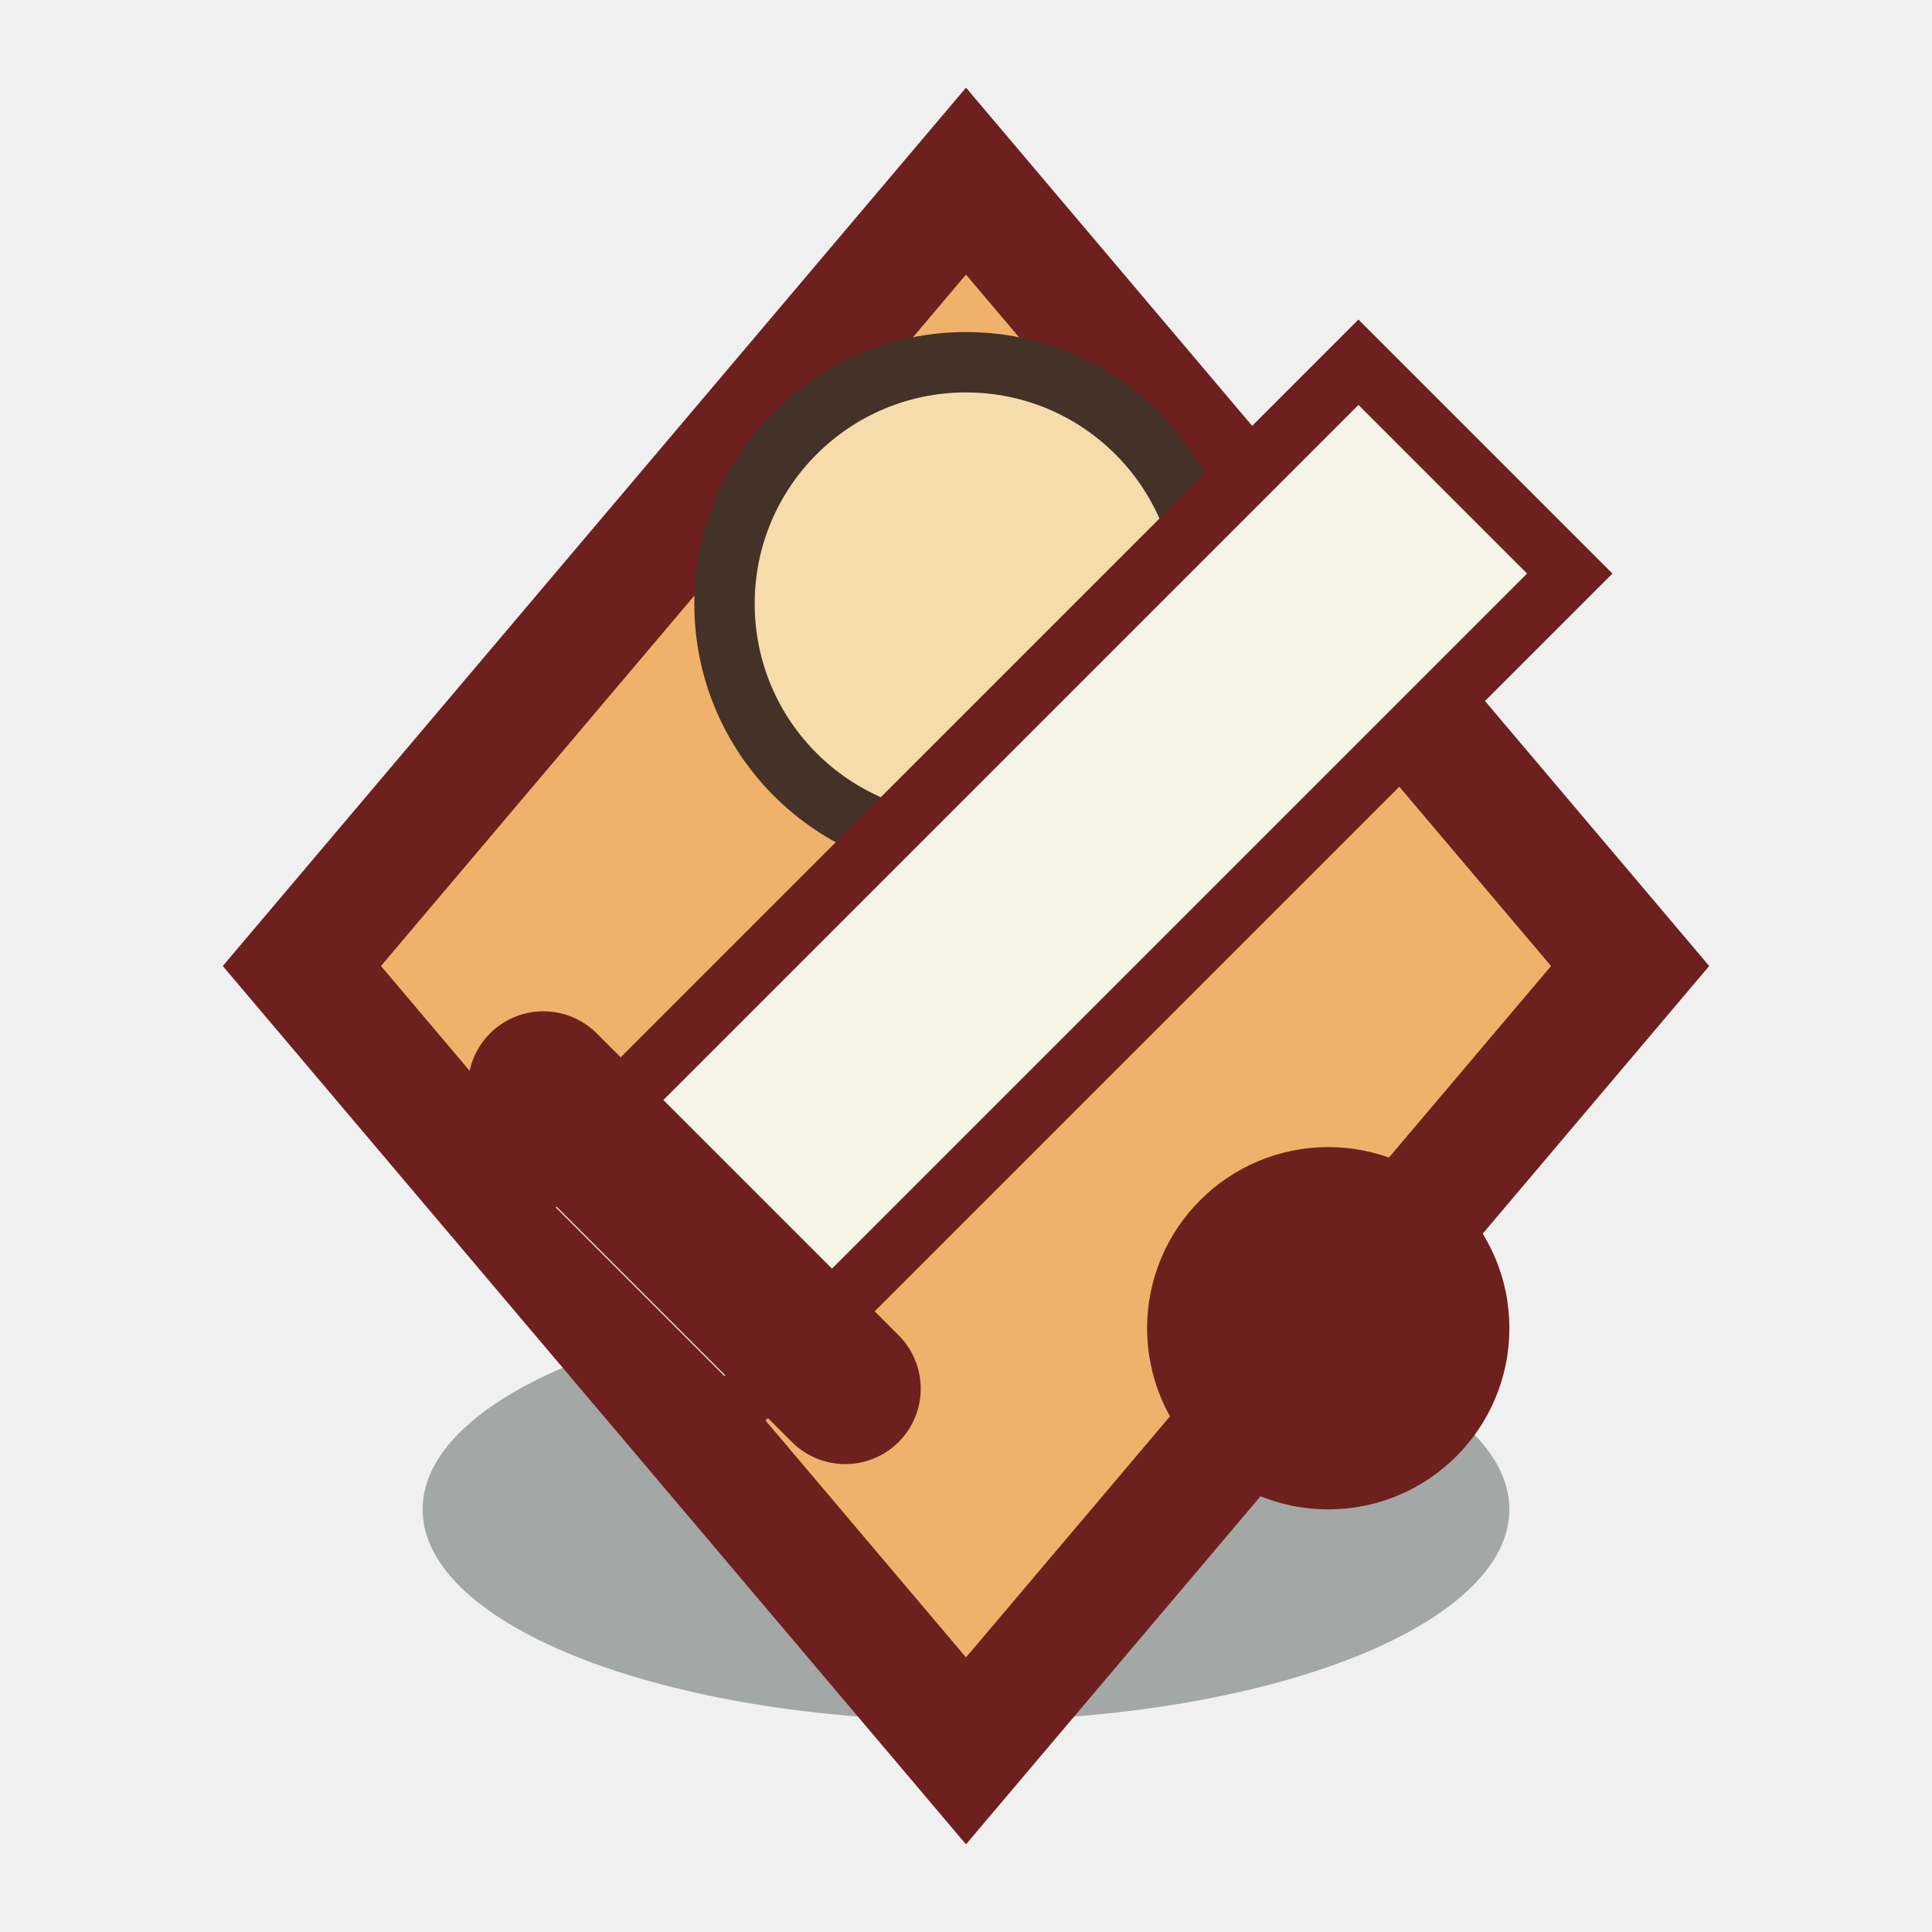
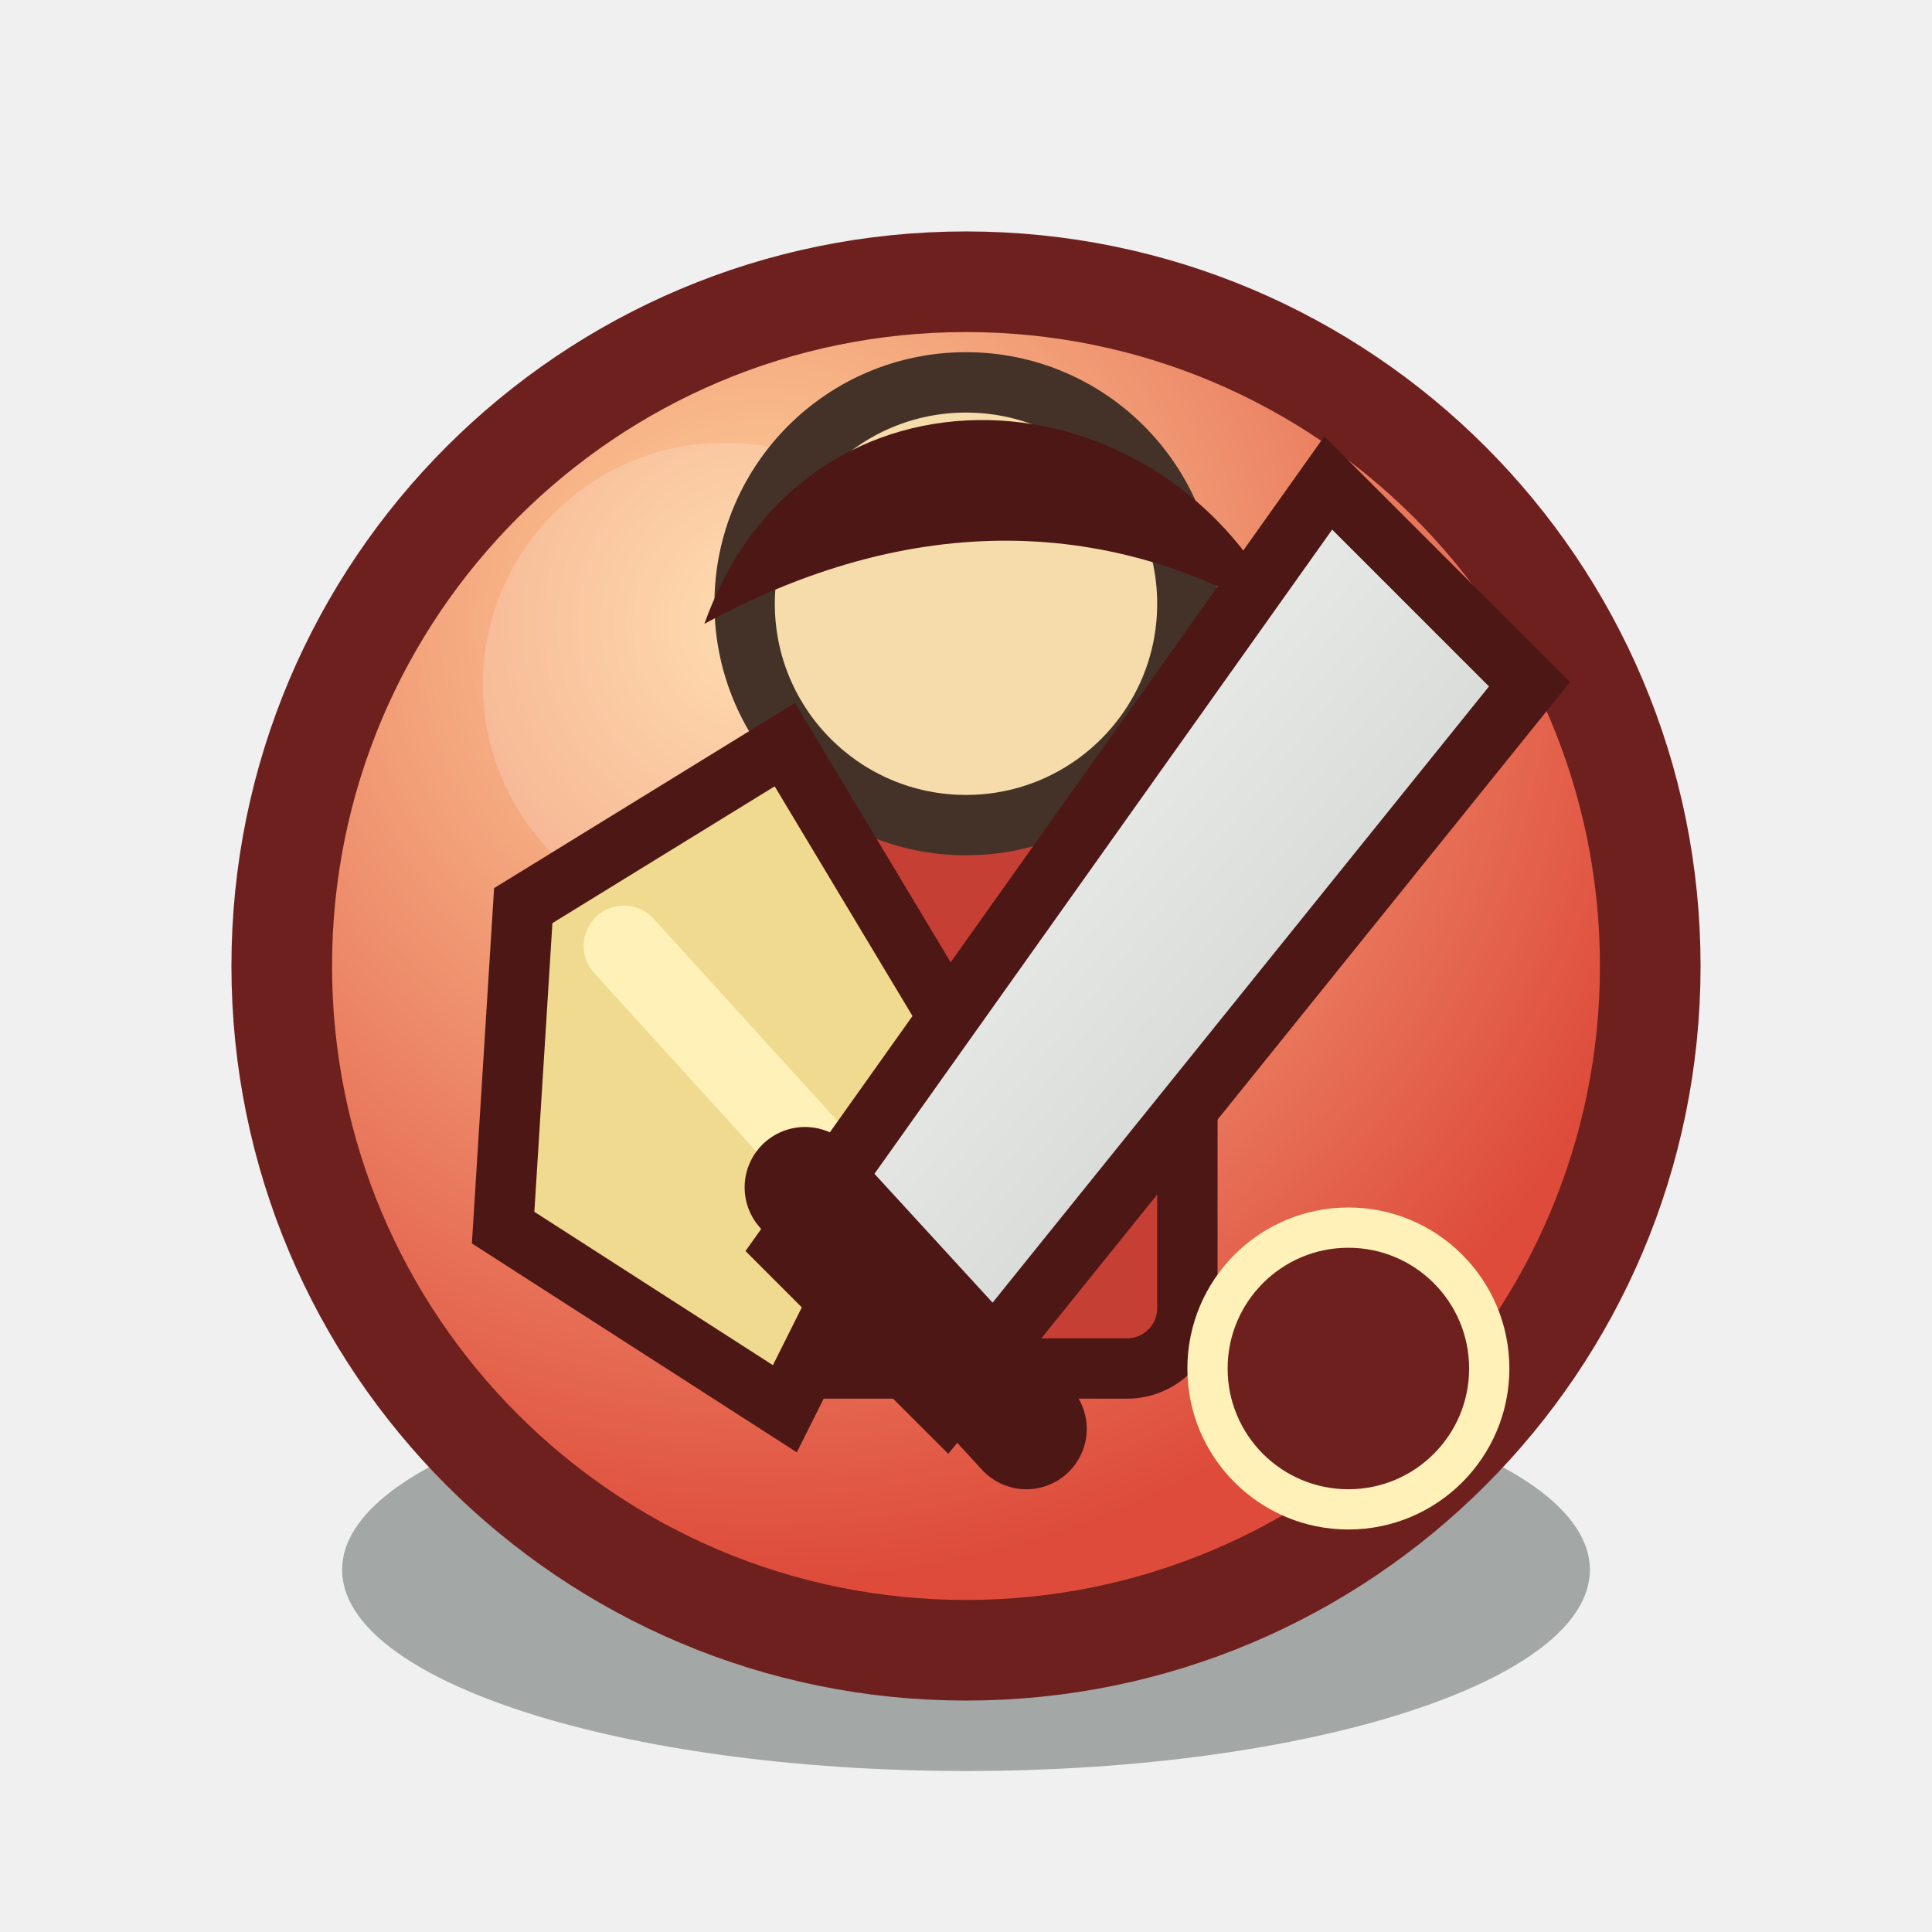
- <svg xmlns="http://www.w3.org/2000/svg" width="64" height="64" viewBox="0 0 64 64">
-   <ellipse cx="32" cy="50" rx="18" ry="7" fill="#13201b" opacity="0.35" />
-   <path d="M32 6 L54 32 L32 58 L10 32 Z" fill="#f0b16a" stroke="#6e201e" stroke-width="4" />
-   <circle cx="32" cy="20" r="8" fill="#f5dcaa" stroke="#443128" stroke-width="2" />
-   <path d="M45 12 L52 19 L24 47 L17 40 Z" fill="#f4f5e8" stroke="#6e201e" stroke-width="2" />
-   <path d="M18 36 L28 46" stroke="#6e201e" stroke-width="5" stroke-linecap="round" />
-   <circle cx="44" cy="44" r="6" fill="#6e201e" />
+ <svg xmlns="http://www.w3.org/2000/svg" width="96" height="96" viewBox="0 0 96 96">
+   <defs>
+     <radialGradient id="bg" cx="35%" cy="25%" r="70%">
+       <stop offset="0" stop-color="#ffd6a0" />
+       <stop offset="1" stop-color="#de4b3b" />
+     </radialGradient>
+     <linearGradient id="steel" x1="0" y1="0" x2="1" y2="1">
+       <stop offset="0" stop-color="#ffffff" />
+       <stop offset="1" stop-color="#bfc4bd" />
+     </linearGradient>
+   </defs>
+   <ellipse cx="48" cy="78" rx="31" ry="10" fill="#13201b" opacity="0.35" />
+   <circle cx="48" cy="48" r="34" fill="url(#bg)" stroke="#6e201e" stroke-width="5" />
+   <circle cx="36" cy="34" r="12" fill="#ffffff" opacity="0.18" />
+   <rect x="37" y="38" width="22" height="30" rx="3" fill="#c63f34" stroke="#4d1716" stroke-width="3" />
+   <circle cx="48" cy="30" r="11" fill="#f5dcaa" stroke="#443128" stroke-width="3" />
+   <path d="M35 31 C40 17 58 18 64 31 C56 26 46 25 35 31 Z" fill="#4d1716" />
+   <path d="M26 45 L39 37 L48 52 L39 70 L25 61 Z" fill="#f0da8f" stroke="#4d1716" stroke-width="3" />
+   <path d="M31 47 L41 58" stroke="#fff1b7" stroke-width="4" stroke-linecap="round" />
+   <path d="M66 24 L76 34 L47 70 L39 62 Z" fill="url(#steel)" stroke="#4d1716" stroke-width="3" />
+   <path d="M40 59 L51 71" stroke="#4d1716" stroke-width="6" stroke-linecap="round" />
+   <circle cx="67" cy="68" r="7" fill="#6e201e" stroke="#fff1b7" stroke-width="2" />
</svg>
